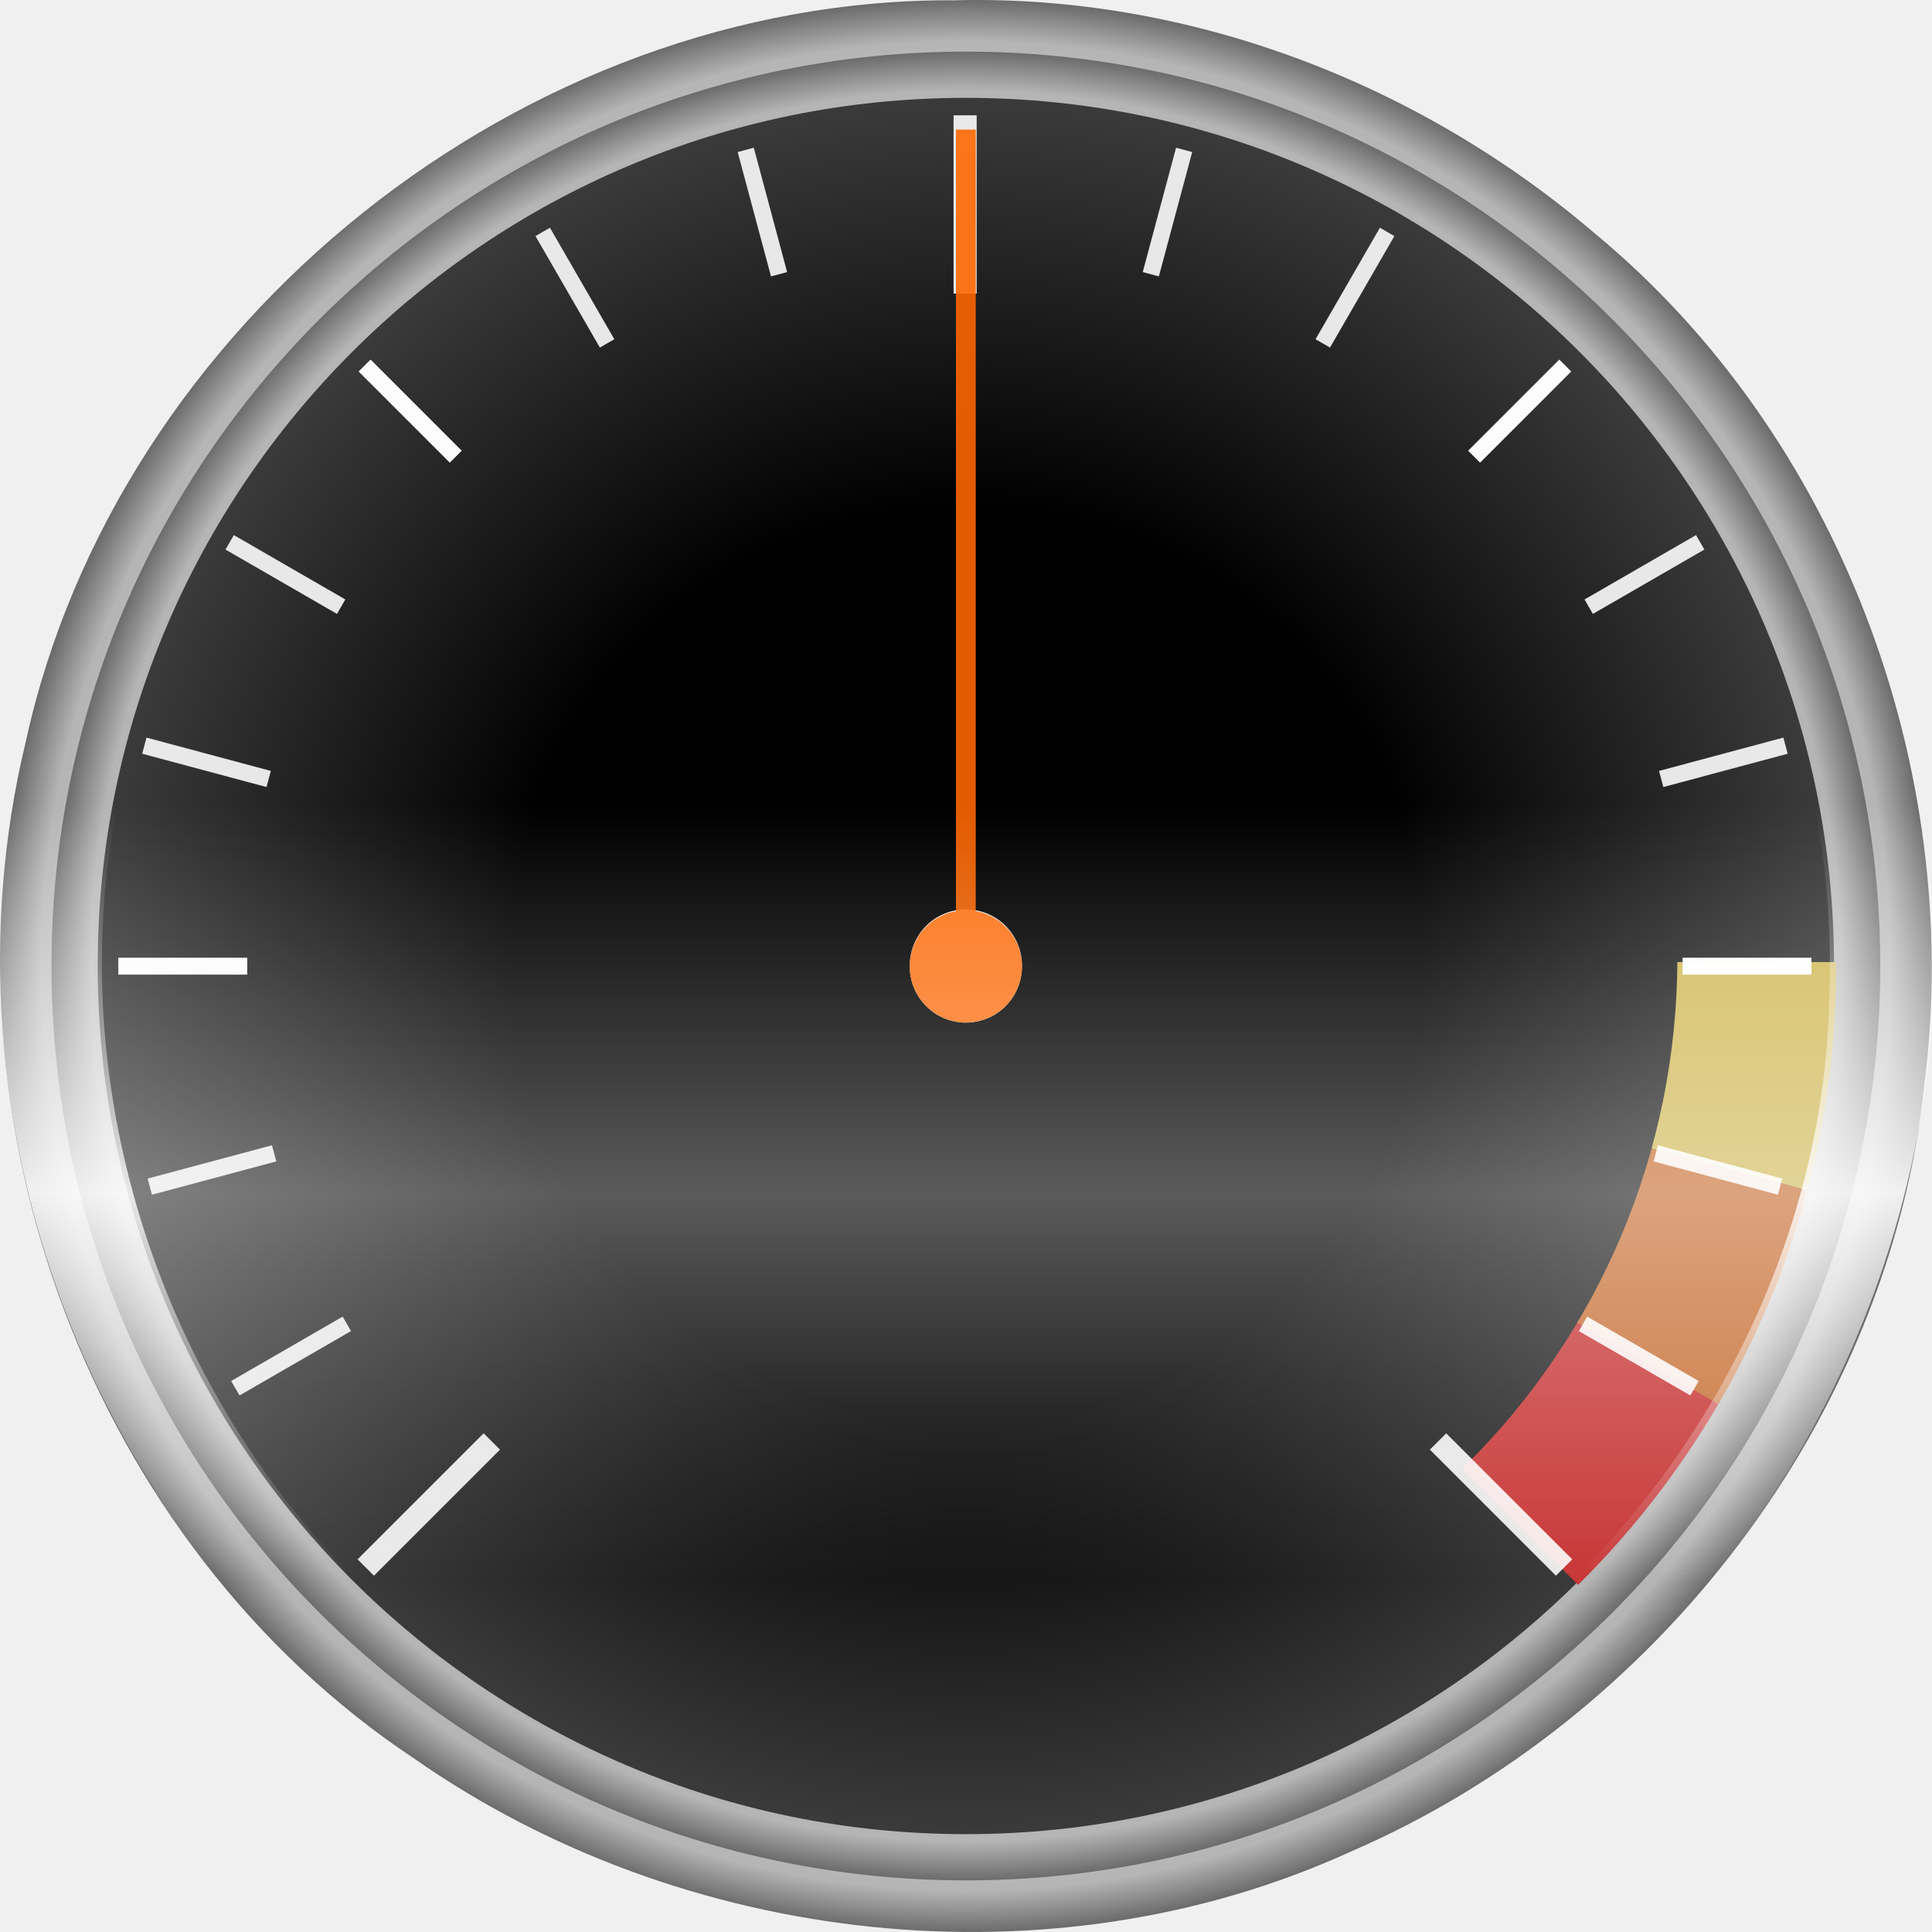
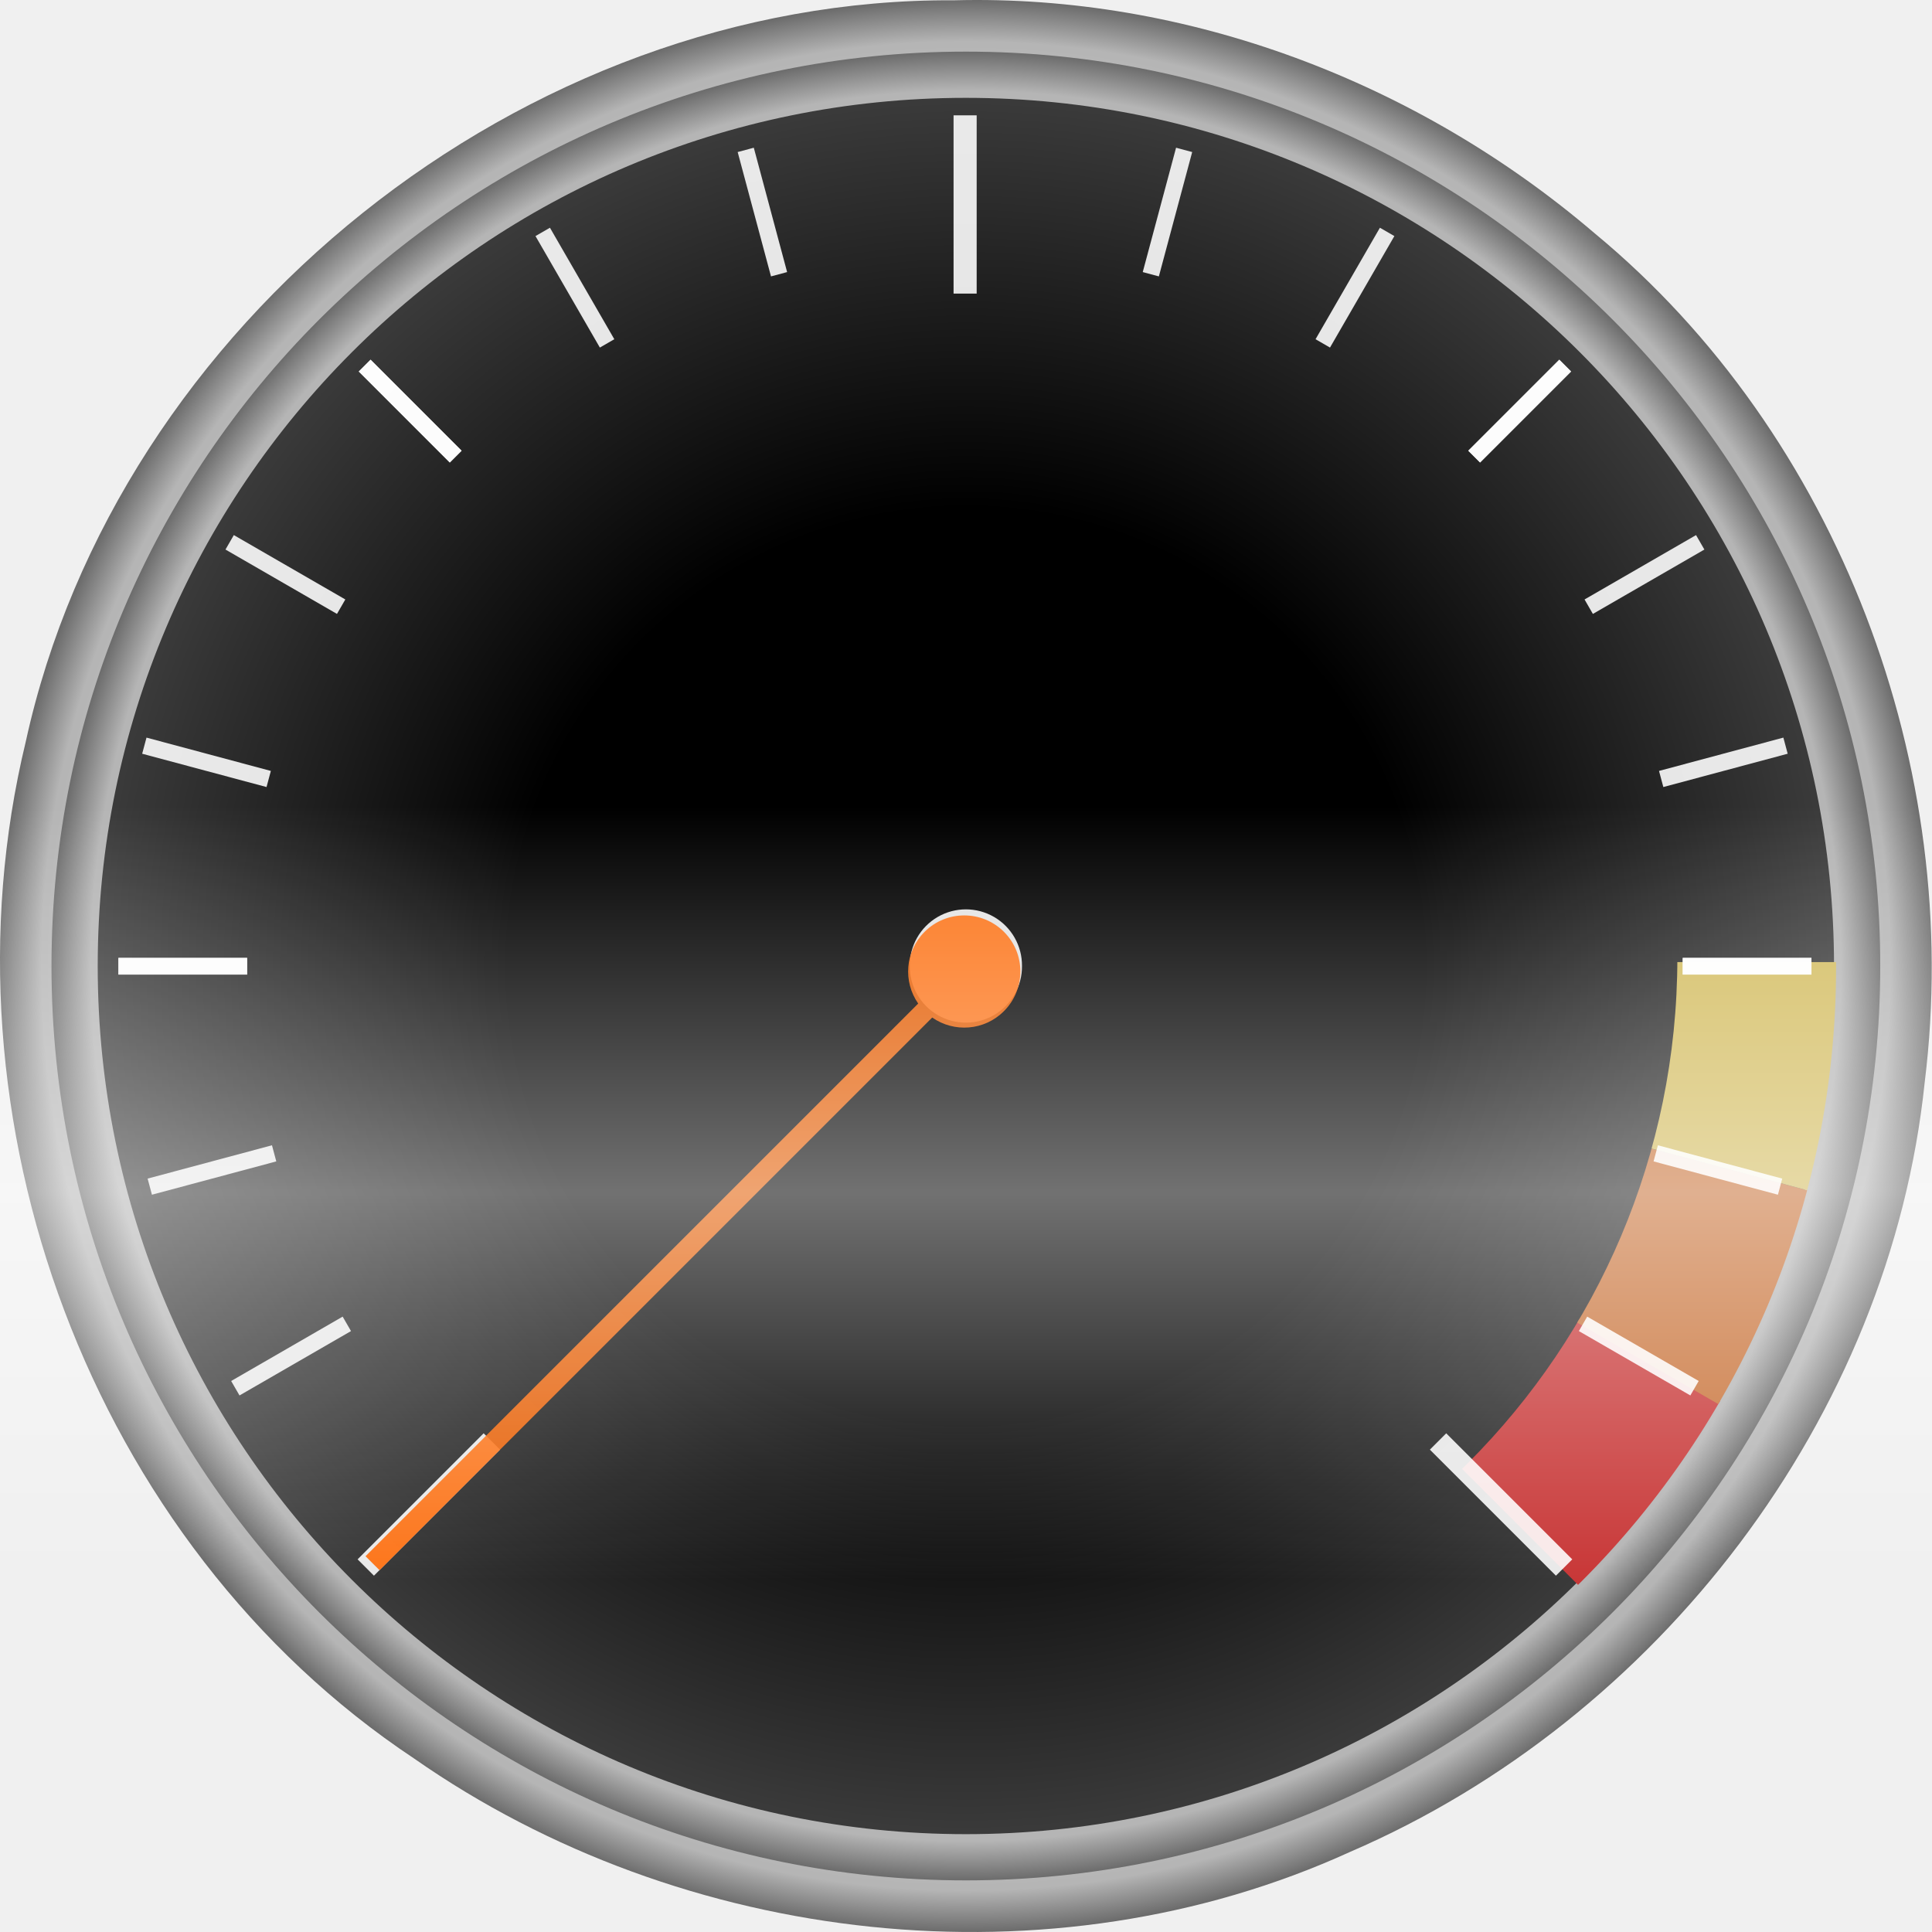
<svg xmlns="http://www.w3.org/2000/svg" xmlns:xlink="http://www.w3.org/1999/xlink" version="1.1" width="418" height="418.056" id="svg2">
  <defs id="defs4">
    <linearGradient id="linearGradient3910">
      <stop id="stop3912" style="stop-color:#ffffff;stop-opacity:0" offset="0" />
      <stop id="stop3918" style="stop-color:#ffffff;stop-opacity:0.89" offset="0.5" />
      <stop id="stop3914" style="stop-color:#ffffff;stop-opacity:0" offset="1" />
    </linearGradient>
    <linearGradient id="linearGradient3838">
      <stop id="stop3840" style="stop-color:#ffffff;stop-opacity:1" offset="0" />
      <stop id="stop3846" style="stop-color:#7d7d7d;stop-opacity:1" offset="1" />
      <stop id="stop3842" style="stop-color:#b5b5b5;stop-opacity:1" offset="1" />
      <stop id="stop3844" style="stop-color:#6c6c6c;stop-opacity:1" offset="1" />
    </linearGradient>
    <linearGradient id="linearGradient3765">
      <stop id="stop3767" style="stop-color:#ffffff;stop-opacity:1" offset="0" />
      <stop id="stop3773" style="stop-color:#b5b5b5;stop-opacity:1" offset="0.957" />
      <stop id="stop3769" style="stop-color:#6c6c6c;stop-opacity:1" offset="1" />
    </linearGradient>
    <linearGradient id="linearGradient3755">
      <stop id="stop3757" style="stop-color:#000000;stop-opacity:1" offset="0" />
      <stop id="stop3763" style="stop-color:#000000;stop-opacity:1" offset="0.5" />
      <stop id="stop3759" style="stop-color:#414141;stop-opacity:1" offset="1" />
    </linearGradient>
    <radialGradient cx="501.429" cy="563.791" r="197.857" fx="501.429" fy="563.791" id="radialGradient3848" xlink:href="#linearGradient3755" gradientUnits="userSpaceOnUse" />
    <radialGradient cx="501.429" cy="563.791" r="197.857" fx="501.429" fy="563.791" id="radialGradient3850" xlink:href="#linearGradient3765" gradientUnits="userSpaceOnUse" />
    <radialGradient cx="334.988" cy="468.289" r="209" fx="334.988" fy="468.289" id="radialGradient3860" xlink:href="#linearGradient3765" gradientUnits="userSpaceOnUse" gradientTransform="matrix(1,0,0,1.000136,-0.03833984,3.938233)" />
    <filter x="0" y="0" width="1" height="1" color-interpolation-filters="sRGB" id="filter3872">
      <feColorMatrix result="result7" values="1 0 0 0 0 0 1 0 0 0 0 0 1 0 0 0 0 0 1 0 " id="feColorMatrix3874" />
      <feGaussianBlur stdDeviation="5" result="result6" id="feGaussianBlur3876" />
      <feComposite in2="result7" operator="atop" in="result6" result="result91" id="feComposite3878" />
      <feComposite in2="result91" operator="in" result="fbSourceGraphic" id="feComposite3880" />
      <feColorMatrix id="feColorMatrix3882" values="0 0 0 -1 0 0 0 0 -1 0 0 0 0 -1 0 0 0 0 1 0" in="fbSourceGraphic" result="fbSourceGraphicAlpha" />
      <feMorphology result="result0" in="fbSourceGraphic" radius="4" id="feMorphology3884" />
      <feGaussianBlur result="result91" stdDeviation="8" in="result0" id="feGaussianBlur3886" />
      <feComposite in2="result91" operator="in" in="fbSourceGraphic" result="fbSourceGraphic" id="feComposite3888" />
      <feColorMatrix id="feColorMatrix3890" values="0 0 0 -1 0 0 0 0 -1 0 0 0 0 -1 0 0 0 0 1 0" in="fbSourceGraphic" result="fbSourceGraphicAlpha" />
      <feGaussianBlur in="fbSourceGraphic" stdDeviation="3" id="feGaussianBlur3892" />
      <feColorMatrix values="1 0 0 0 0 0 1 0 0 0 0 0 1 0 0 0 0 0 6 -2.5 " result="fbSourceGraphic" id="feColorMatrix3894" />
    </filter>
    <linearGradient x1="338.401" y1="437.684" x2="338.401" y2="605.141" id="linearGradient3916" xlink:href="#linearGradient3910" gradientUnits="userSpaceOnUse" />
    <mask id="mask3992">
      <g id="g3994">
        <path d="m 332.531,263.375 c -84.761,-0.499 -164.64,57.534 -194.003,136.209 -22.8,59.696 -14.033,129.346 19.138,183.214 28.047,47.026 76.096,81.398 129.646,92.89 62.753,14.299 132.699,-0.169 181.719,-42.75 C 527.008,584.058 557.19,502.018 539.281,427.361 522.937,354.246 465.677,291.38 393.094,271.469 373.383,265.858 353.056,263.03 332.531,263.375 z" id="path3996" style="fill:#ffffff;fill-opacity:1;stroke:none" />
        <path d="m 331.938,285.469 c -87.142,-0.273 -168.435,68.902 -181.219,155.125 -12.805,71.676 20.208,149.527 82,188.281 54.89,36.023 129.788,40.862 187.938,9.594 58.781,-30.188 99.95,-93.01 101.127,-159.562 C 524.234,416.573 493.478,353.8 441.781,319.011 409.93,296.812 371.043,284.299 331.938,285.469 z" id="path3998" style="fill:#666666;fill-opacity:1;stroke:none" />
      </g>
    </mask>
    <filter x="-0.25" y="-0.25" width="1.5" height="1.5" color-interpolation-filters="sRGB" id="filter4030">
      <feGaussianBlur result="blur" stdDeviation="2" in="SourceAlpha" id="feGaussianBlur4032" />
      <feColorMatrix values="1 0 0 0 0 0 1 0 0 0 0 0 1 0 0 0 0 0 0.5 0 " type="matrix" result="bluralpha" id="feColorMatrix4034" />
      <feOffset result="offsetBlur" dy="-3" dx="3" in="bluralpha" id="feOffset4036" />
      <feMerge id="feMerge4038">
        <feMergeNode in="offsetBlur" id="feMergeNode4040" />
        <feMergeNode in="SourceGraphic" id="feMergeNode4042" />
      </feMerge>
    </filter>
    <clipPath id="clipPath4306">
      <path d="m 521.239,473.545 a 187.888,187.888 0 1 1 -375.777,0 187.888,187.888 0 1 1 375.777,0 z" transform="translate(4.163162,0.8368379)" id="path4308" style="fill:#d3bc5f;fill-opacity:0.89;stroke:none" />
    </clipPath>
    <clipPath id="clipPath4330">
      <path d="m 337.518,287.513 c -103.768,0 -187.906,84.107 -187.906,187.875 0,103.768 84.138,187.906 187.906,187.906 103.768,0 187.875,-84.138 187.875,-187.906 0,-103.768 -84.107,-187.875 -187.875,-187.875 z m -1,31.312 c 85.357,0 154.531,69.174 154.531,154.531 0,85.357 -69.174,154.562 -154.531,154.562 -85.357,0 -154.562,-69.205 -154.562,-154.562 0,-85.357 69.205,-154.531 154.562,-154.531 z" id="path4332" style="fill:#d3bc5f;fill-opacity:0.89;stroke:none" />
    </clipPath>
  </defs>
  <g transform="translate(-125.9494,-263.2622)" id="layer1">
    <g id="gauge_bg">
      <path d="m 332.388,263.328 c -93.088,-0.561 -181.054,69.682 -200.875,160.471 -19.7,81.409 13.983,173.465 84.08,220.004 58.104,40.594 137.82,49.698 202.551,20.156 66.569,-28.714 116.771,-93.933 124.29,-166.573 8.405,-67.937 -18.565,-139.948 -71.407,-183.623 -38.228,-32.712 -88.158,-51.77 -138.64,-50.435 z" id="path3777" style="fill:url(#radialGradient3860);fill-opacity:1;stroke:none" />
      <path d="m 694.286,563.791 a 192.857,192.857 0 1 1 -385.714,0 192.857,192.857 0 1 1 385.714,0 z" transform="translate(-166.4793,-91.50037)" id="path2985" style="fill:url(#radialGradient3848);fill-opacity:1;stroke:url(#radialGradient3850);stroke-width:10;stroke-miterlimit:4;stroke-opacity:1;stroke-dasharray:none" />
    </g>
    <g transform="translate(-2.142857,-2.857143)" clip-path="url(#clipPath4330)" id="g4299">
      <path d="M 473.571,613.076 333.214,472.719 506.724,572.895 z" id="path4275" style="fill:#c83737;stroke:none" />
      <path d="M 505.623,573.241 333.721,473.993 527.247,525.848 z" id="path4295" style="fill:#c87137;stroke:none" />
      <path d="m 526.62,525.674 -191.731,-51.374 200.352,10e-6 z" id="path4297" style="fill:#d3bc5f;stroke:none" />
    </g>
    <g id="g4246">
      <rect width="5" height="38.571" x="332.286" y="288.219" id="rect4068" style="fill:#ffffff;fill-opacity:0.89;stroke:none" />
      <rect width="3.611" height="27.857" x="443.88" y="186.704" transform="matrix(0.9659258,0.258819,-0.258819,0.9659258,0,0)" id="rect4068-0" style="fill:#ffffff;fill-opacity:0.89;stroke:none" />
      <rect width="3.611" height="27.857" x="523.935" y="58.396" transform="matrix(0.8660254,0.5,-0.5,0.8660254,0,0)" id="rect4088" style="fill:#ffffff;fill-opacity:0.89;stroke:none" />
      <rect width="3.611" height="27.857" x="568.833" y="-86.454" transform="matrix(0.7071068,0.7071068,-0.7071068,0.7071068,0,0)" id="rect4090" style="fill:#ffffff;fill-opacity:0.89;stroke:none" />
      <rect width="3.611" height="27.857" x="568.833" y="-86.454" transform="matrix(0.7071068,0.7071068,-0.7071068,0.7071068,0,0)" id="rect4092" style="fill:#ffffff;fill-opacity:0.89;stroke:none" />
      <rect width="3.611" height="27.857" x="574.739" y="-237.379" transform="matrix(0.5,0.8660254,-0.8660254,0.5,0,0)" id="rect4094" style="fill:#ffffff;fill-opacity:0.89;stroke:none" />
      <rect width="3.611" height="27.857" x="540.935" y="-384.956" transform="matrix(0.258819,0.9659258,-0.9659258,0.258819,0,0)" id="rect4096" style="fill:#ffffff;fill-opacity:0.89;stroke:none" />
      <rect width="5" height="38.571" x="-100.119" y="-754.371" transform="matrix(0.7071068,-0.7071068,-0.7071068,-0.7071068,0,0)" id="rect4140" style="fill:#ffffff;fill-opacity:0.89;stroke:none" />
      <rect width="3.611" height="27.857" x="-243.633" y="-708.447" transform="matrix(0.5,-0.8660254,-0.8660254,-0.5,0,0)" id="rect4142" style="fill:#ffffff;fill-opacity:0.89;stroke:none" />
      <rect width="3.611" height="27.857" x="-371.833" y="-628.312" transform="matrix(0.258819,-0.9659258,-0.9659258,-0.258819,0,0)" id="rect4144" style="fill:#ffffff;fill-opacity:0.89;stroke:none" />
      <rect width="3.611" height="27.857" x="-474.145" y="-517.921" transform="matrix(0,-1,-1,0,0,0)" id="rect4146" style="fill:#ffffff;fill-opacity:0.89;stroke:none" />
      <rect width="3.611" height="27.857" x="-474.145" y="-517.921" transform="matrix(0,-1,-1,0,0,0)" id="rect4148" style="fill:#ffffff;fill-opacity:0.89;stroke:none" />
      <rect width="3.611" height="27.857" x="-202.8" y="359.981" transform="matrix(-0.9659258,0.258819,0.258819,0.9659258,0,0)" id="rect4198" style="fill:#ffffff;fill-opacity:0.89;stroke:none" />
      <rect width="3.611" height="27.857" x="-55.862" y="393.142" transform="matrix(-0.8660254,0.5,0.5,0.8660254,0,0)" id="rect4200" style="fill:#ffffff;fill-opacity:0.89;stroke:none" />
      <rect width="3.611" height="27.857" x="95.431" y="386.949" transform="matrix(-0.7071068,0.7071068,0.7071068,0.7071068,0,0)" id="rect4202" style="fill:#ffffff;fill-opacity:0.89;stroke:none" />
      <rect width="3.611" height="27.857" x="95.431" y="386.949" transform="matrix(-0.7071068,0.7071068,0.7071068,0.7071068,0,0)" id="rect4204" style="fill:#ffffff;fill-opacity:0.89;stroke:none" />
      <rect width="3.611" height="27.857" x="239.992" y="342.418" transform="matrix(-0.5,0.8660254,0.8660254,0.5,0,0)" id="rect4206" style="fill:#ffffff;fill-opacity:0.89;stroke:none" />
      <rect width="3.611" height="27.857" x="367.658" y="261.724" transform="matrix(-0.258819,0.9659258,0.9659258,0.258819,0,0)" id="rect4208" style="fill:#ffffff;fill-opacity:0.89;stroke:none" />
      <rect width="5" height="38.571" x="-573.521" y="-280.969" transform="matrix(-0.7071068,-0.7071068,0.7071068,-0.7071068,0,0)" id="rect4210" style="fill:#ffffff;fill-opacity:0.89;stroke:none" />
      <rect width="3.611" height="27.857" x="-578.379" y="-128.65" transform="matrix(-0.5,-0.8660254,0.8660254,-0.5,0,0)" id="rect4212" style="fill:#ffffff;fill-opacity:0.89;stroke:none" />
      <rect width="3.611" height="27.857" x="-545.11" y="18.368" transform="matrix(-0.258819,-0.9659258,0.9659258,-0.258819,0,0)" id="rect4214" style="fill:#ffffff;fill-opacity:0.89;stroke:none" />
      <rect width="3.611" height="27.857" x="-474.145" y="151.571" transform="matrix(0,-1,1,0,0,0)" id="rect4216" style="fill:#ffffff;fill-opacity:0.89;stroke:none" />
      <rect width="3.611" height="27.857" x="-474.145" y="151.571" transform="matrix(0,-1,1,0,0,0)" id="rect4218" style="fill:#ffffff;fill-opacity:0.89;stroke:none" />
    </g>
    <path d="m 571.429,490.219 a 11.429,11.429 0 1 1 -22.857,0 11.429,11.429 0 1 1 22.857,0 z" transform="matrix(1.0625,0,0,1.0625,-260.0508,-48.56763)" id="path4271" style="fill:#ffffff;fill-opacity:0.89;stroke:none" />
-     <path d="m 332.805,291.303 0,169.125 c -5.686,1.011 -10,5.961 -10,11.938 0,6.706 5.419,12.156 12.125,12.156 6.706,0 12.156,-5.45 12.156,-12.156 0,-5.976 -4.314,-10.927 -10,-11.938 l 0,-169.125 -4.281,0 z" id="gauge_pointer" style="fill:#ff6600;fill-opacity:0.89;stroke:none" transform="rotate(0, 335, 473)" />
-     <rect width="645.487" height="168.695" x="5.051" y="436.169" mask="url(#mask3992)" id="rect3870" style="fill:url(#linearGradient3916);fill-opacity:1;stroke:none" />
+     <path d="m 332.805,291.303 0,169.125 c -5.686,1.011 -10,5.961 -10,11.938 0,6.706 5.419,12.156 12.125,12.156 6.706,0 12.156,-5.45 12.156,-12.156 0,-5.976 -4.314,-10.927 -10,-11.938 l 0,-169.125 -4.281,0 z" id="gauge_pointer" style="fill:#ff6600;fill-opacity:0.89;stroke:none" transform="rotate(-135, 335, 473)" />
+     <rect width="645.487" height="168.695" x="5.051" y="436.169" id="rect3870" style="fill:url(#linearGradient3916);fill-opacity:.5;stroke:none" />
  </g>
</svg>
